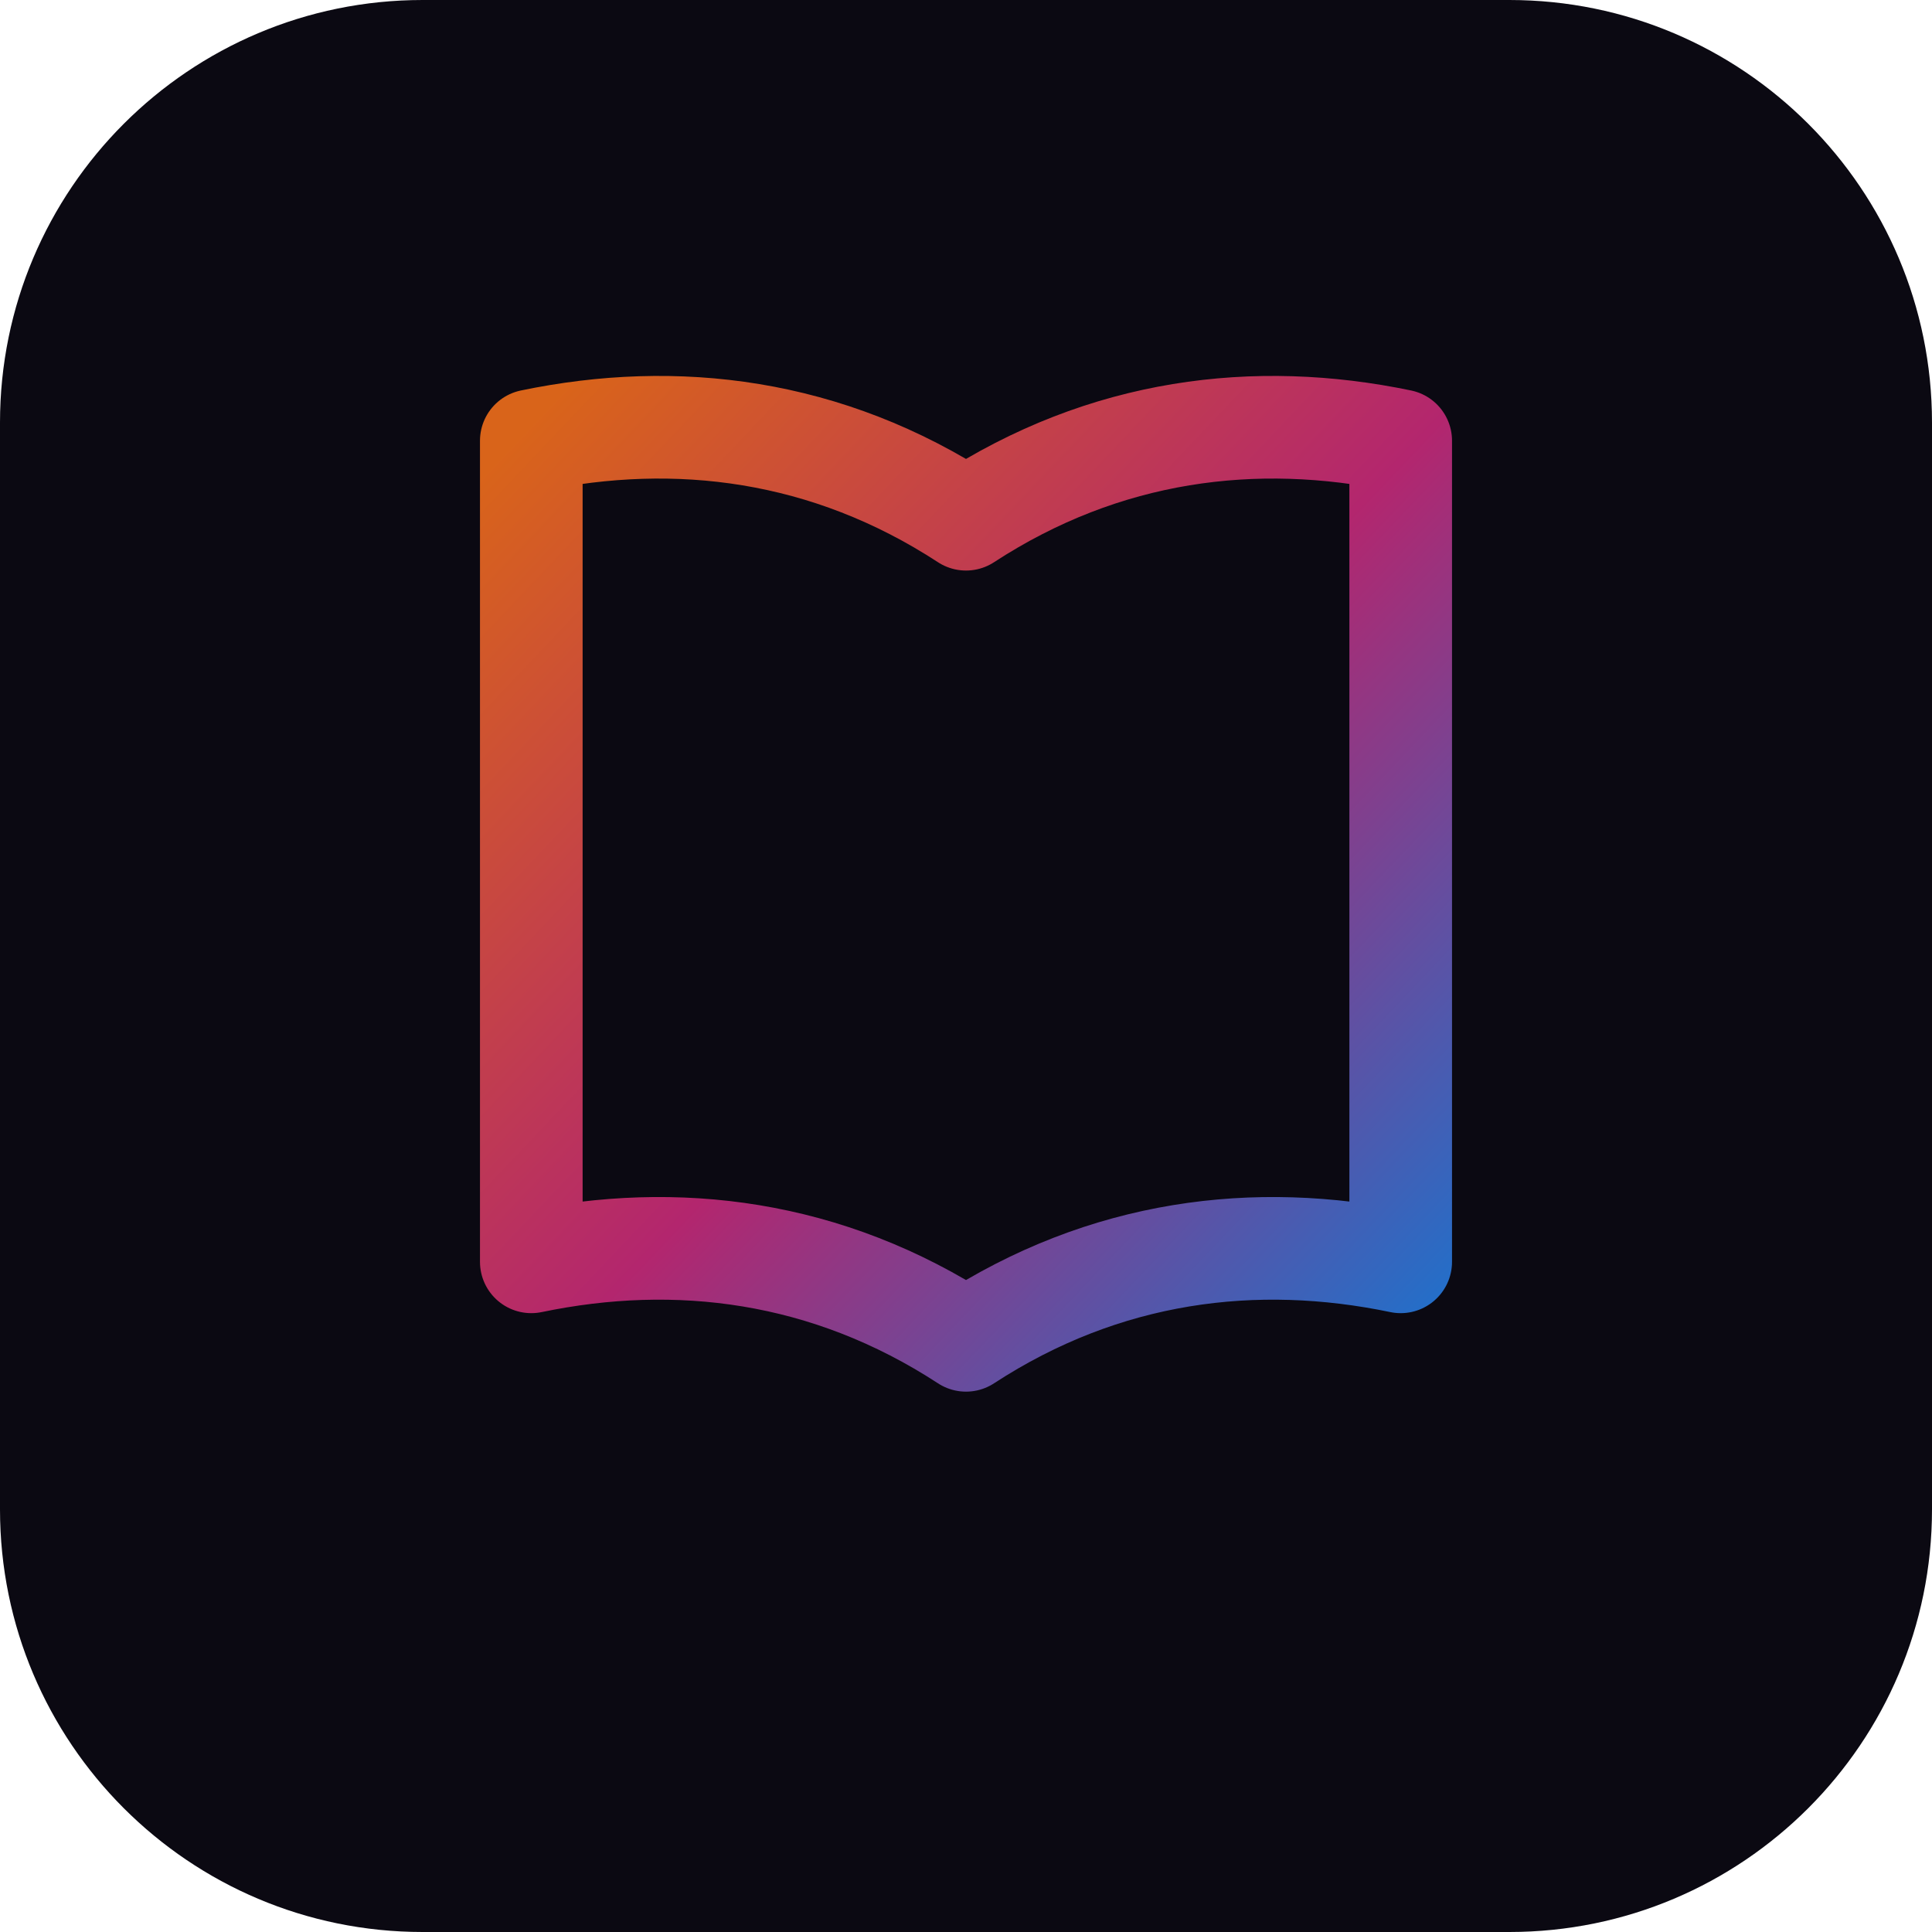
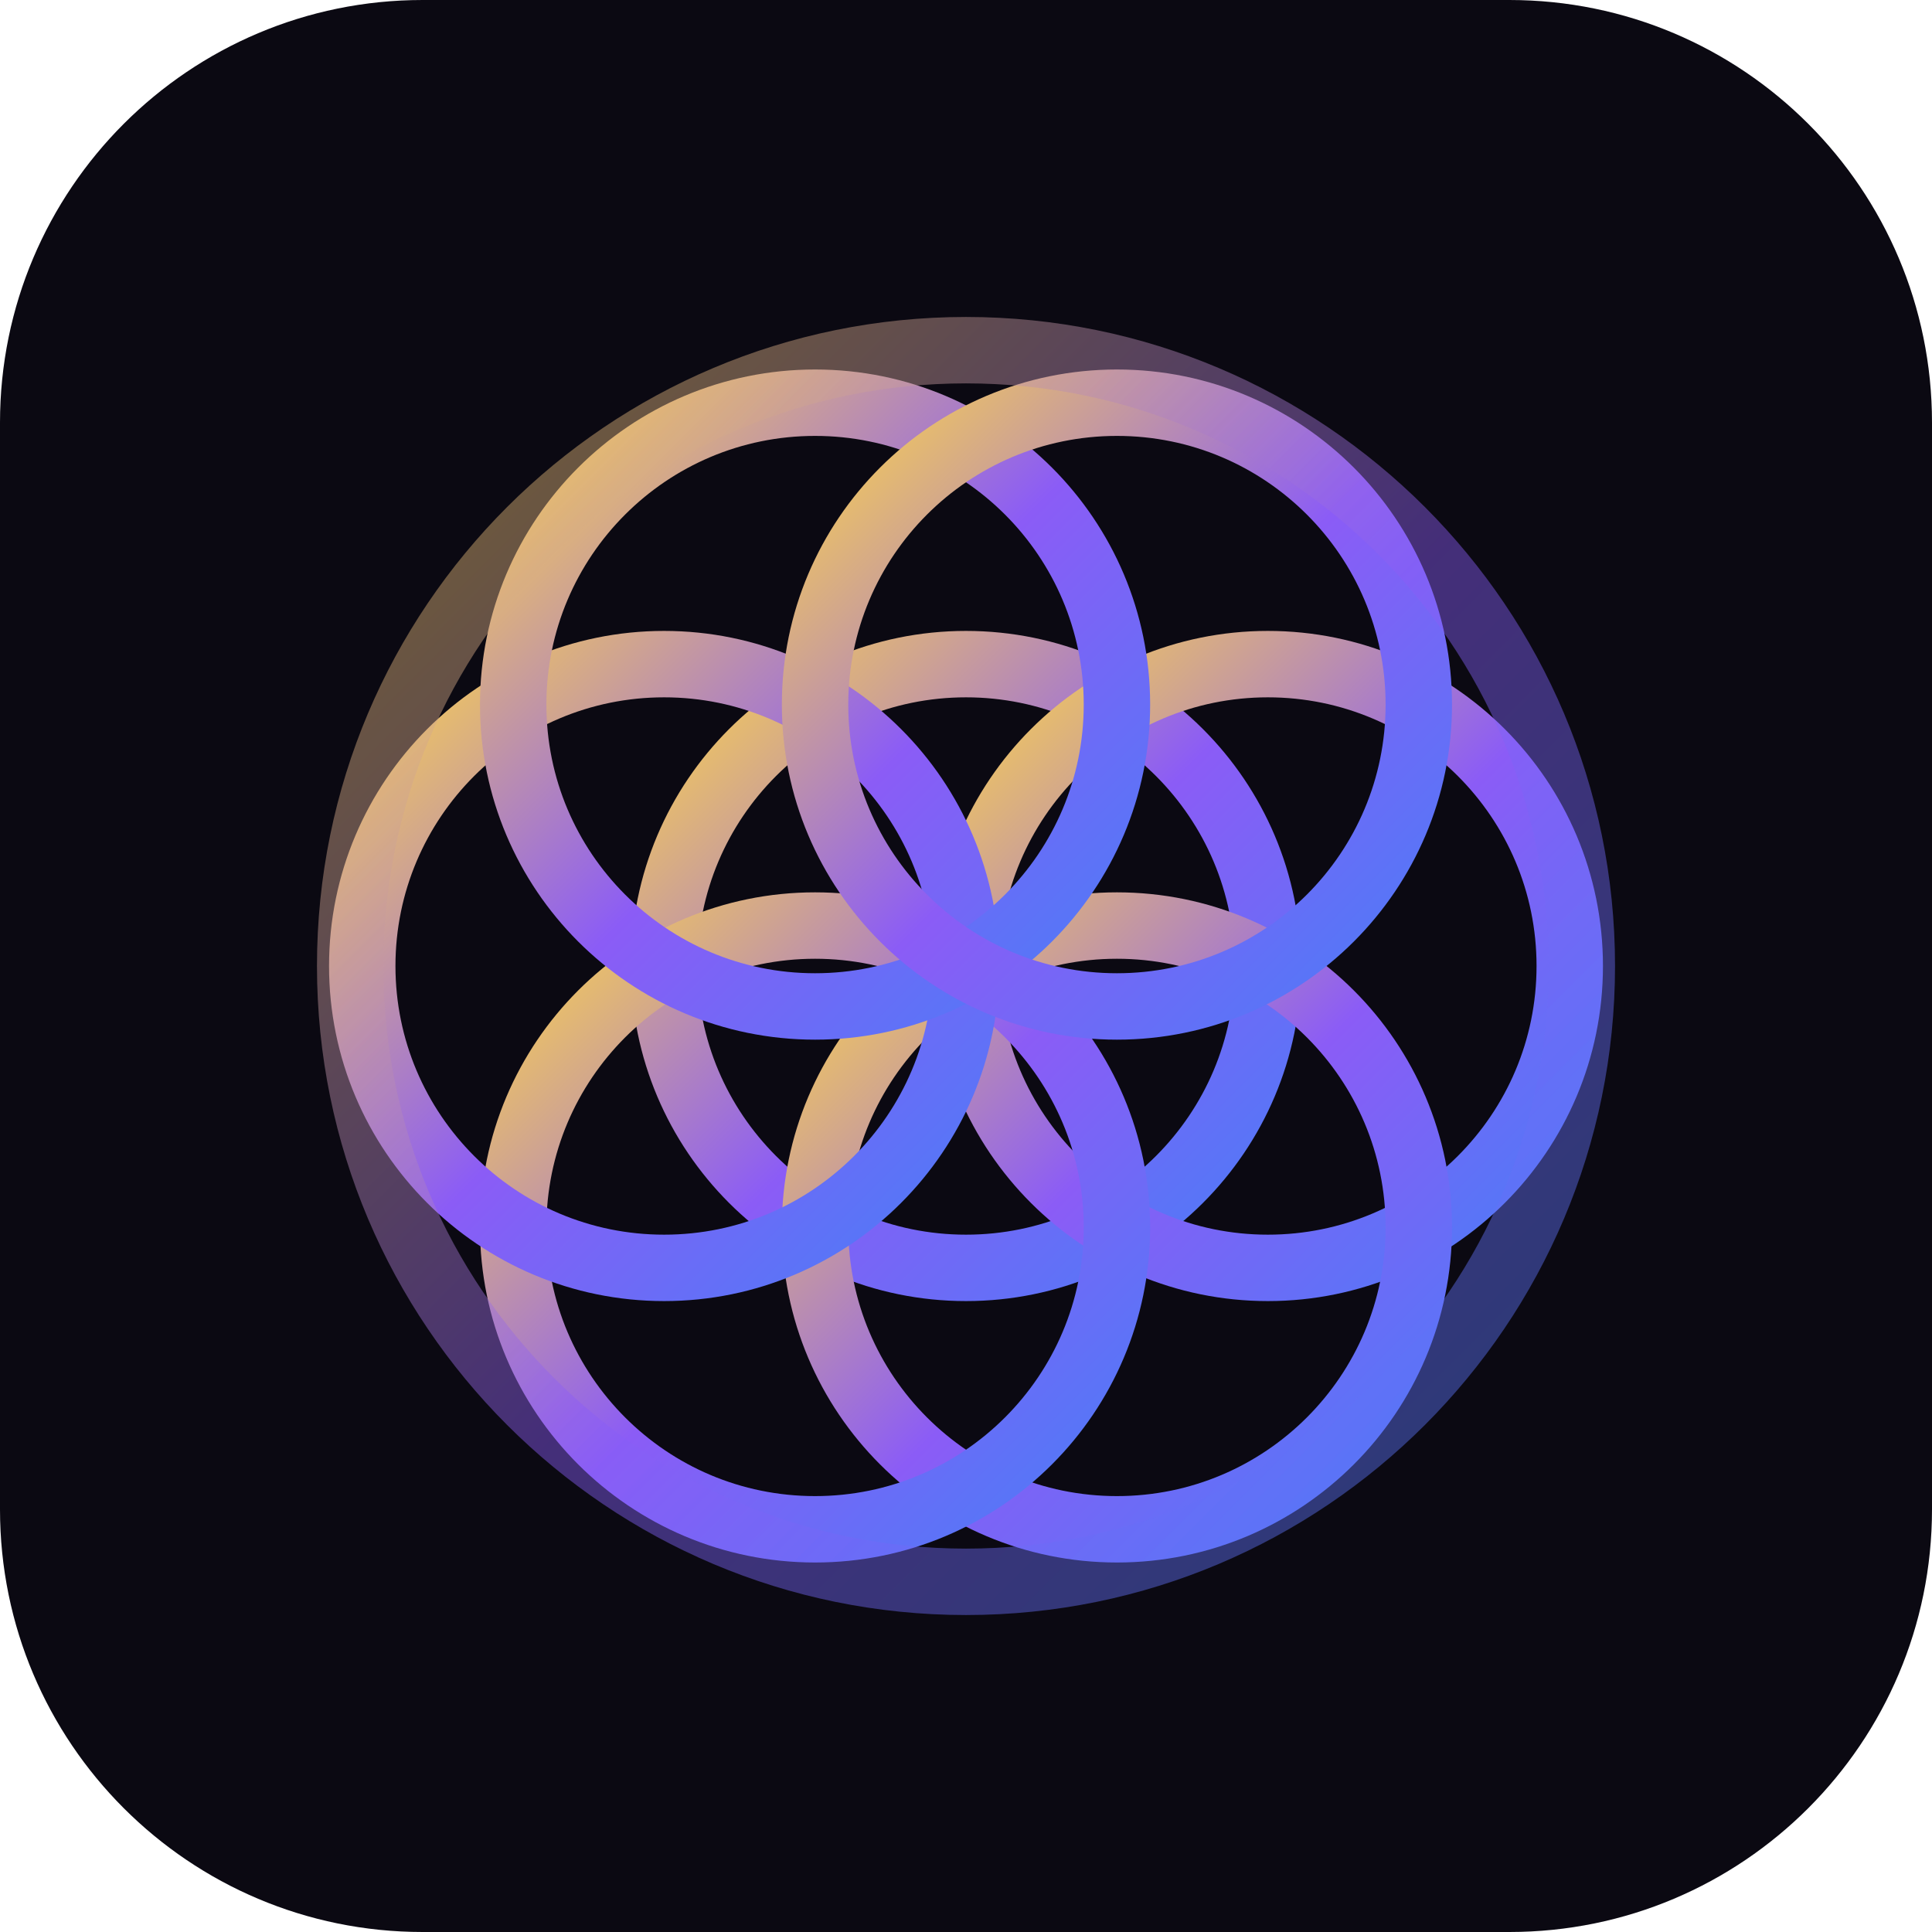
<svg xmlns="http://www.w3.org/2000/svg" viewBox="0 0 32 32">
  <defs>
    <linearGradient id="g" x1="0" y1="0" x2="1" y2="1">
-       <stop offset="0%" stop-color="#d9641a" />
-       <stop offset="52%" stop-color="#b3266e" />
-       <stop offset="100%" stop-color="#236fc9" />
+       <stop offset="0%" stop-color="#fcd34d" />
+       <stop offset="52%" stop-color="#8b5cf6" />
+       <stop offset="100%" stop-color="#4a7cf7" />
    </linearGradient>
  </defs>
  <rect width="32" height="32" rx="7" fill="#0b0912" />
-   <path d="M16 8.6c-2.3-1.5-4.8-1.8-7.2-1.3v13.6c2.4-.5 4.9-.2 7.2 1.3 2.3-1.5 4.8-1.8 7.2-1.3V7.3c-2.4-.5-4.9-.2-7.2 1.3z" fill="none" stroke="url(#g)" stroke-width="1.7" stroke-linejoin="round" />
-   <line x1="16" y1="8.6" x2="16" y2="22.2" stroke="url(#g)" stroke-width="1.2" opacity="0.7" />
+   <g fill="none" stroke="url(#g)" stroke-width="1.1">
+     <circle cx="16" cy="16" r="5" />
+     <circle cx="21" cy="16" r="5" />
+     <circle cx="18.5" cy="20.33" r="5" />
+     <circle cx="13.5" cy="20.33" r="5" />
+     <circle cx="11" cy="16" r="5" />
+     <circle cx="13.5" cy="11.67" r="5" />
+     <circle cx="18.5" cy="11.67" r="5" />
+     <circle cx="16" cy="16" r="10.2" opacity="0.45" />
+   </g>
</svg>
